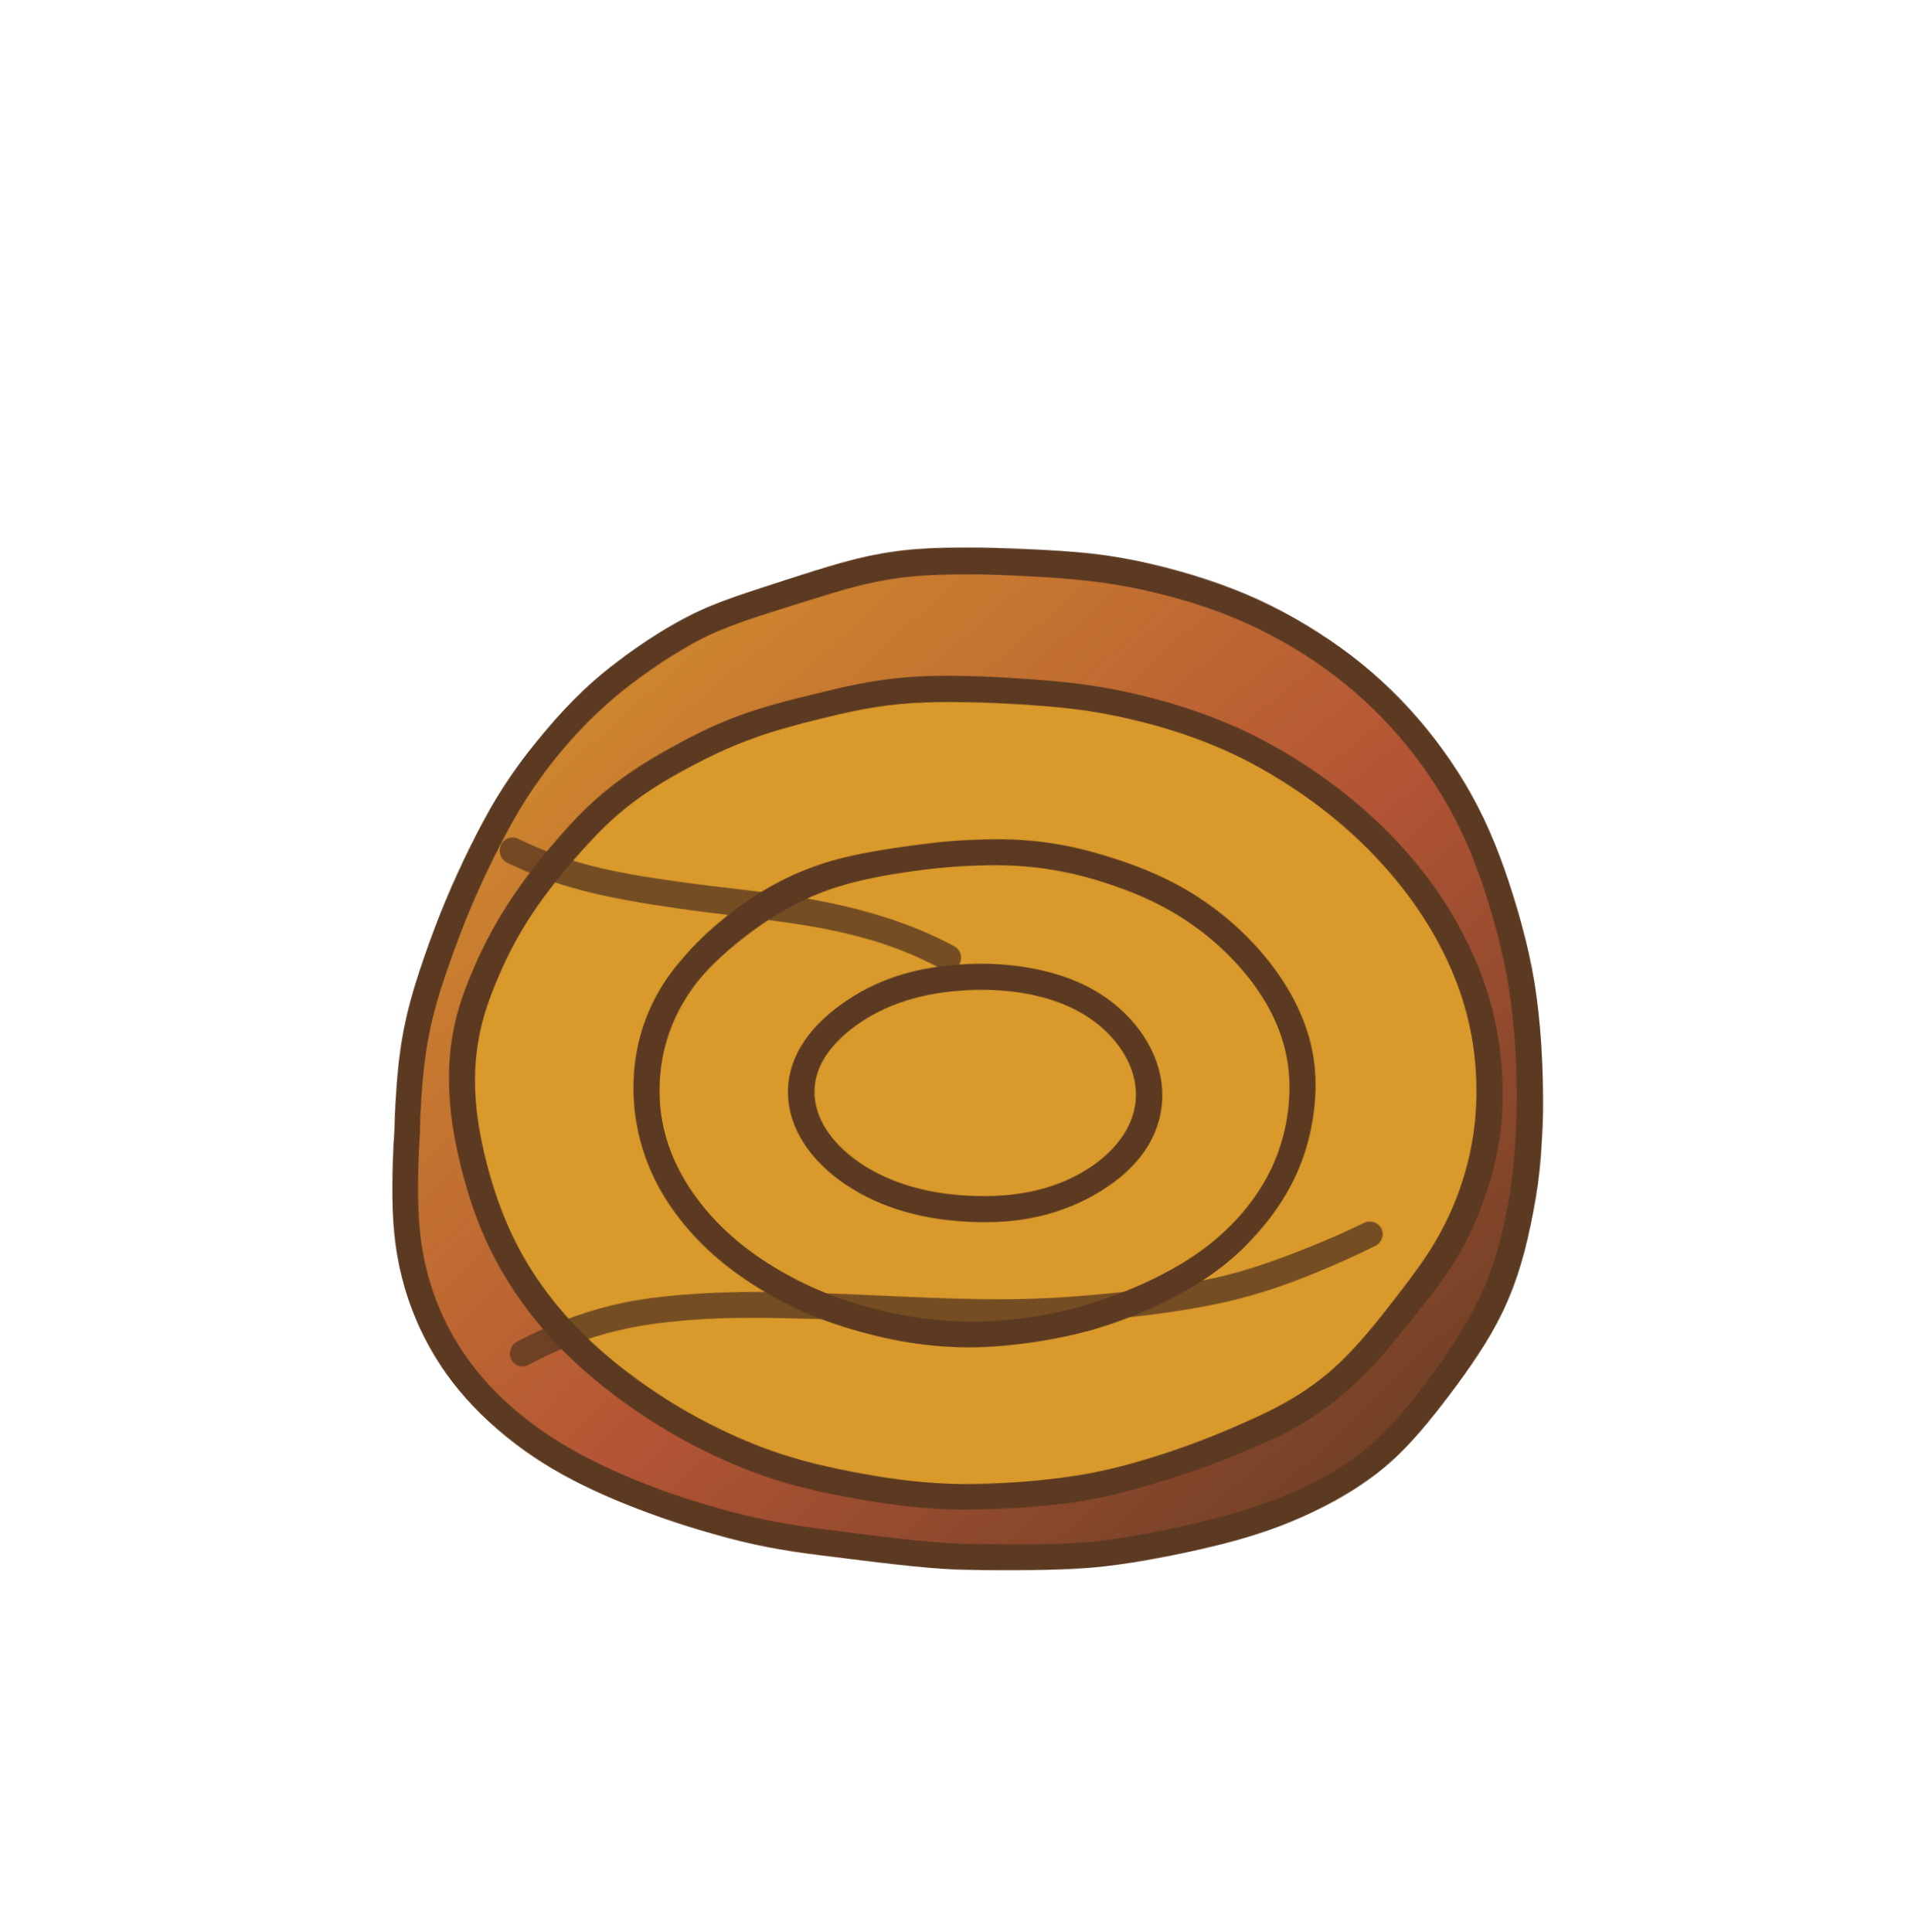
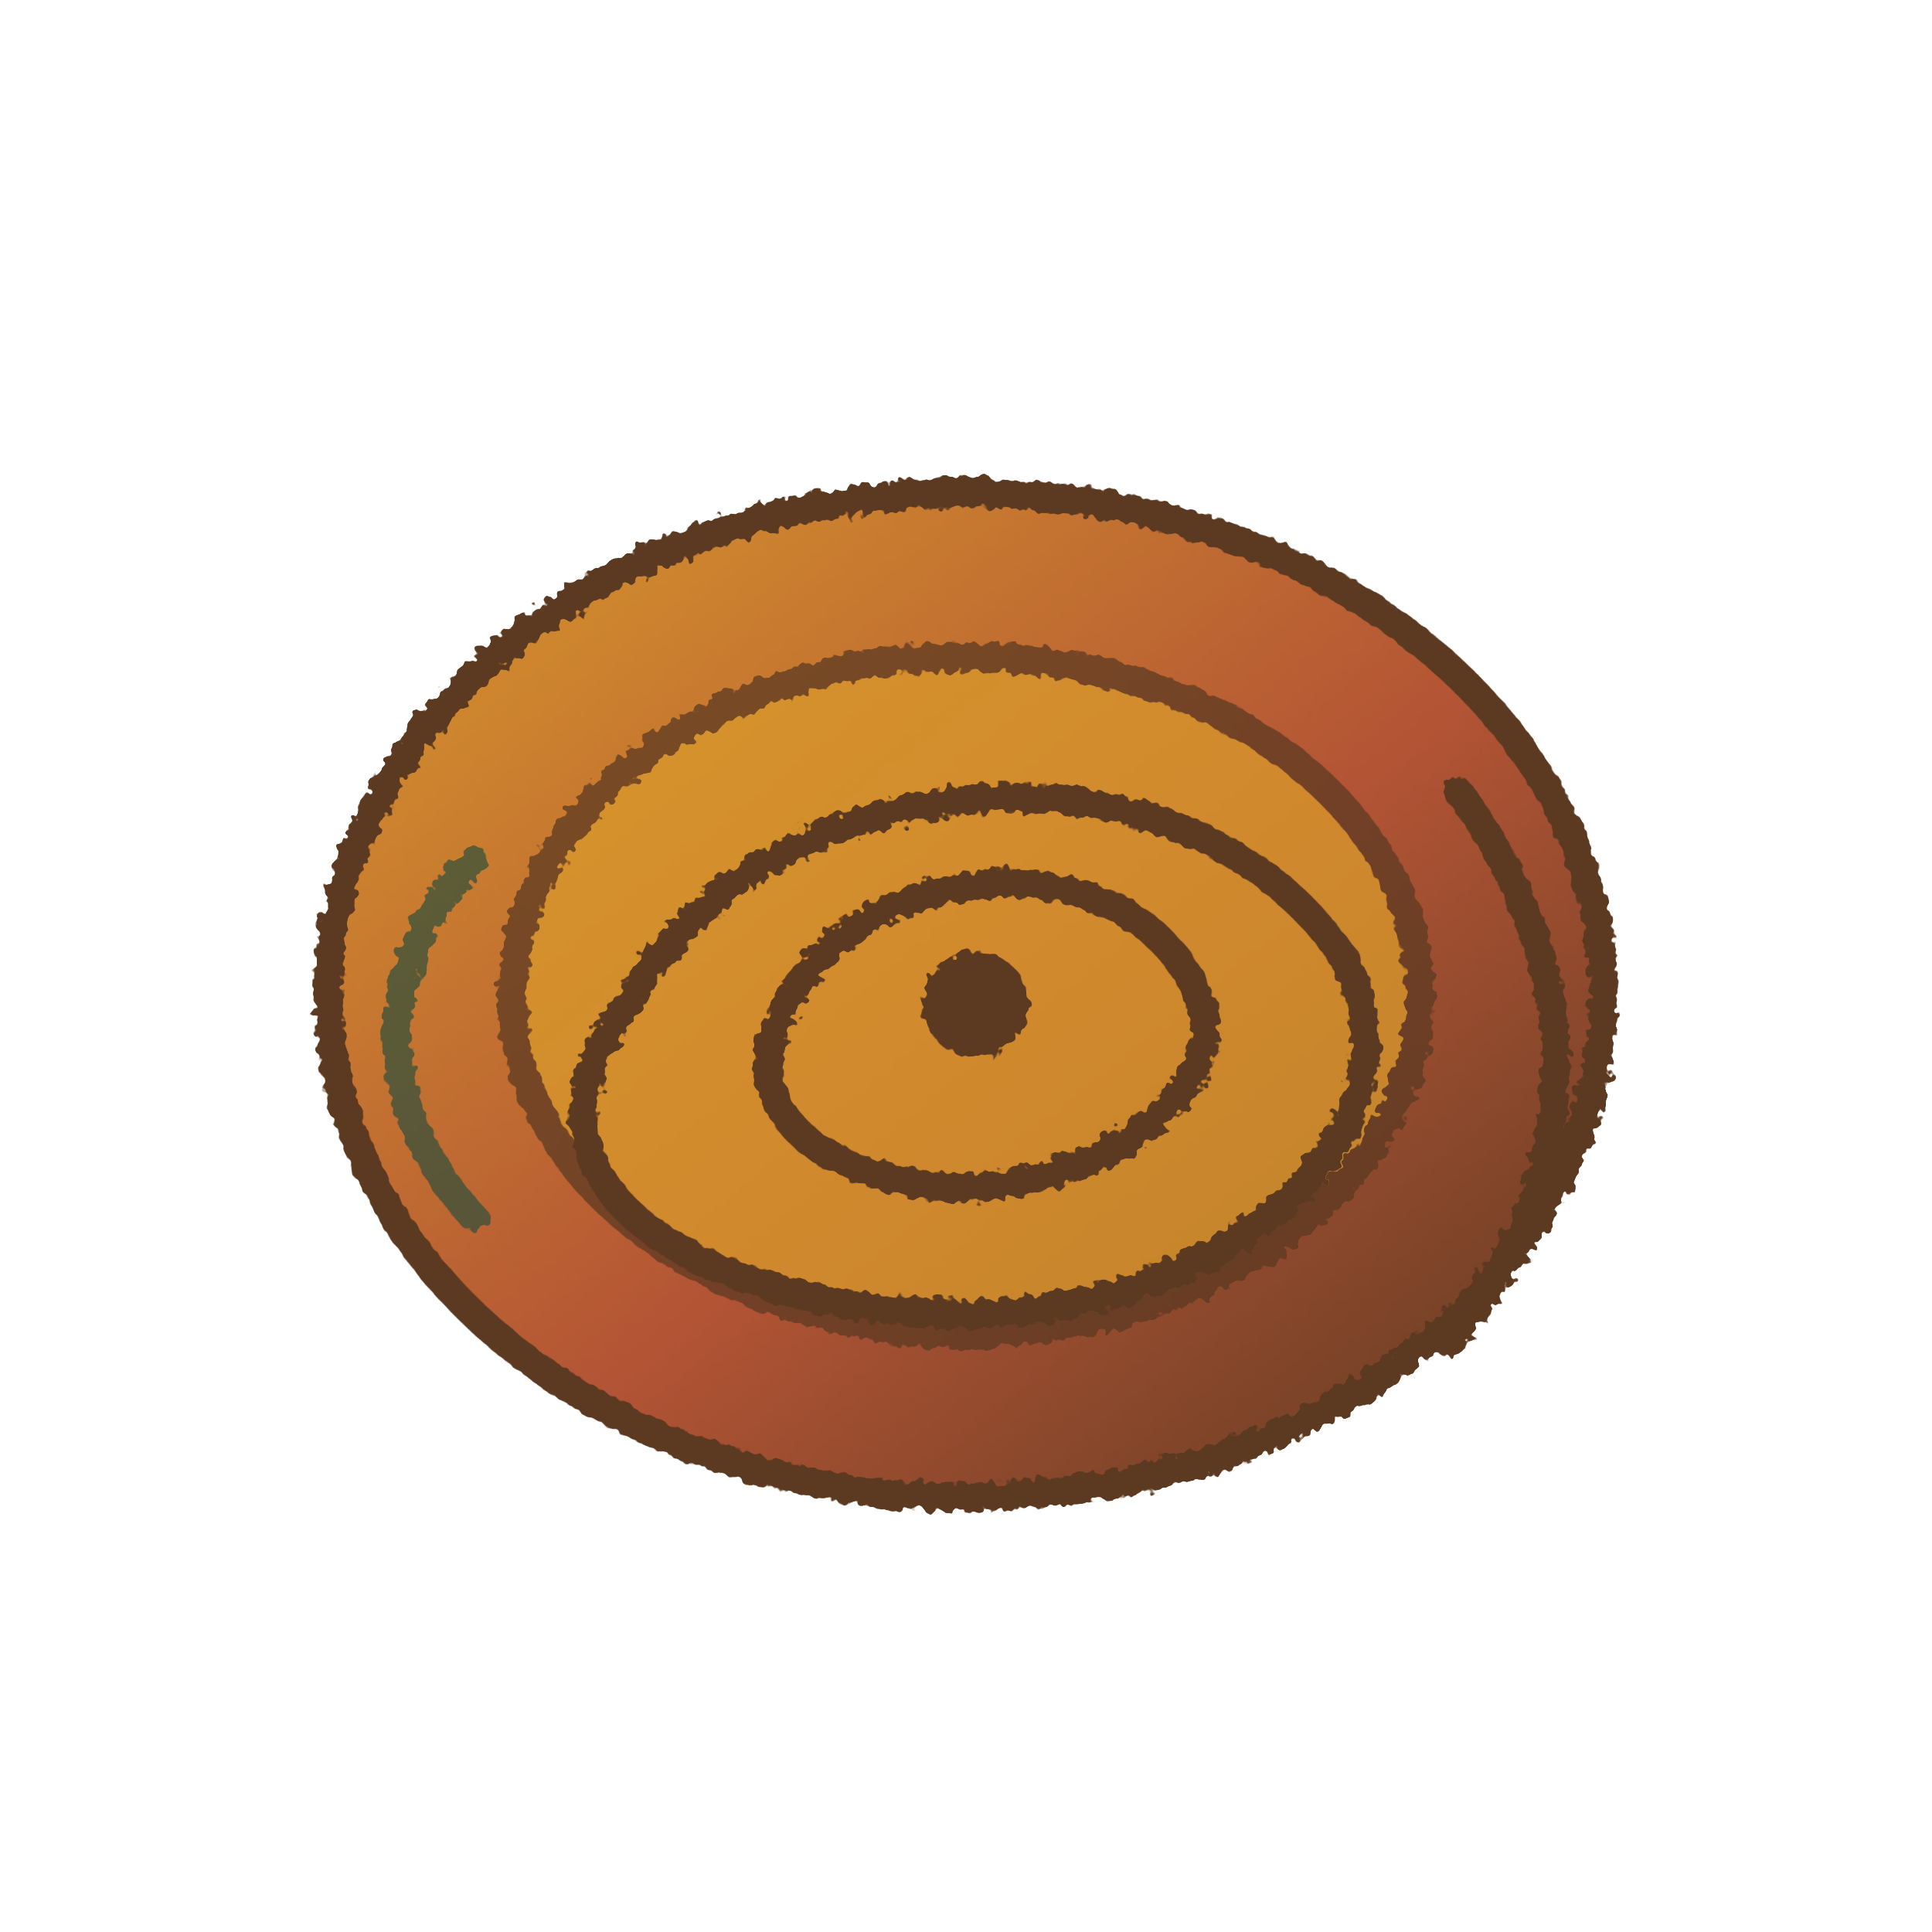
<svg xmlns="http://www.w3.org/2000/svg" viewBox="0 0 200 200" role="img">
  <defs>
-     <filter id="grain">
-       <feTurbulence type="fractalNoise" baseFrequency="0.035" numOctaves="2" seed="21" />
-       <feDisplacementMap in="SourceGraphic" scale="1.4" />
+     <filter id="grain" x="-20%" y="-20%" width="140%" height="140%">
+       <feTurbulence type="fractalNoise" baseFrequency="0.9" numOctaves="2" seed="7" result="noise" />
+       <feDisplacementMap in="SourceGraphic" in2="noise" scale="1.5" />
    </filter>
-     <linearGradient id="bark" x1="0" y1="0" x2="1" y2="1">
+     <linearGradient id="wood" x1="0" y1="0" x2="1" y2="1">
      <stop offset="0" stop-color="#D99A2B" />
-       <stop offset=".55" stop-color="#B35435" />
+       <stop offset="0.55" stop-color="#B35435" />
      <stop offset="1" stop-color="#5C3A21" />
    </linearGradient>
+     <linearGradient id="metal" x1="0" y1="0" x2="1" y2="1">
+       <stop offset="0" stop-color="#F4EFE6" />
+       <stop offset="0.55" stop-color="#6B7280" />
+       <stop offset="1" stop-color="#5C3A21" />
+     </linearGradient>
+     <radialGradient id="ember" cx="50%" cy="50%" r="55%">
+       <stop offset="0" stop-color="#FF6B1A" />
+       <stop offset="0.55" stop-color="#D99A2B" />
+       <stop offset="1" stop-color="#B35435" />
+     </radialGradient>
+     <radialGradient id="paper" cx="45%" cy="35%" r="75%">
+       <stop offset="0" stop-color="#F4EFE6" />
+       <stop offset="1" stop-color="#D99A2B" />
+     </radialGradient>
  </defs>
-   <g filter="url(#grain)" stroke="#5C3A21" stroke-width="2.7" stroke-linecap="round" stroke-linejoin="round">
-     <path d="M42 117 C45 80 68 58 103 58 C139 58 160 81 158 118 C157 150 130 164 96 161 C62 158 38 146 42 117 Z" fill="url(#bark)" />
-     <ellipse cx="101" cy="113" rx="53" ry="42" fill="#D99A2B" />
-     <ellipse cx="101" cy="113" rx="34" ry="25" fill="none" />
-     <ellipse cx="101" cy="113" rx="18" ry="12" fill="none" />
-     <path d="M53 88 C70 96 83 91 98 99 M54 140 C80 128 111 144 142 128" fill="none" stroke="#5C3A21" opacity=".8" />
+   <g filter="url(#grain)" stroke="#5C3A21" stroke-width="3" stroke-linecap="round" stroke-linejoin="round">
+     <ellipse cx="100" cy="103" rx="66" ry="52" fill="url(#wood)" />
+     <ellipse cx="100" cy="103" rx="47" ry="35" fill="#D99A2B" opacity="0.75" />
+     <path d="M65 104 C78 79 122 74 139 99 C149 118 125 137 98 136 C71 135 51 122 65 104 Z" fill="none" />
+     <path d="M82 103 C90 89 115 87 123 101 C130 112 114 123 99 123 C84 122 75 114 82 103 Z" fill="none" />
+     <path d="M49 89 C39 99 38 114 49 126" fill="none" stroke="#2E4F3B" opacity="0.7" />
+     <path d="M151 82 C165 101 164 122 150 139" fill="none" />
+     <circle cx="101" cy="104" r="4" fill="#5C3A21" />
  </g>
</svg>
